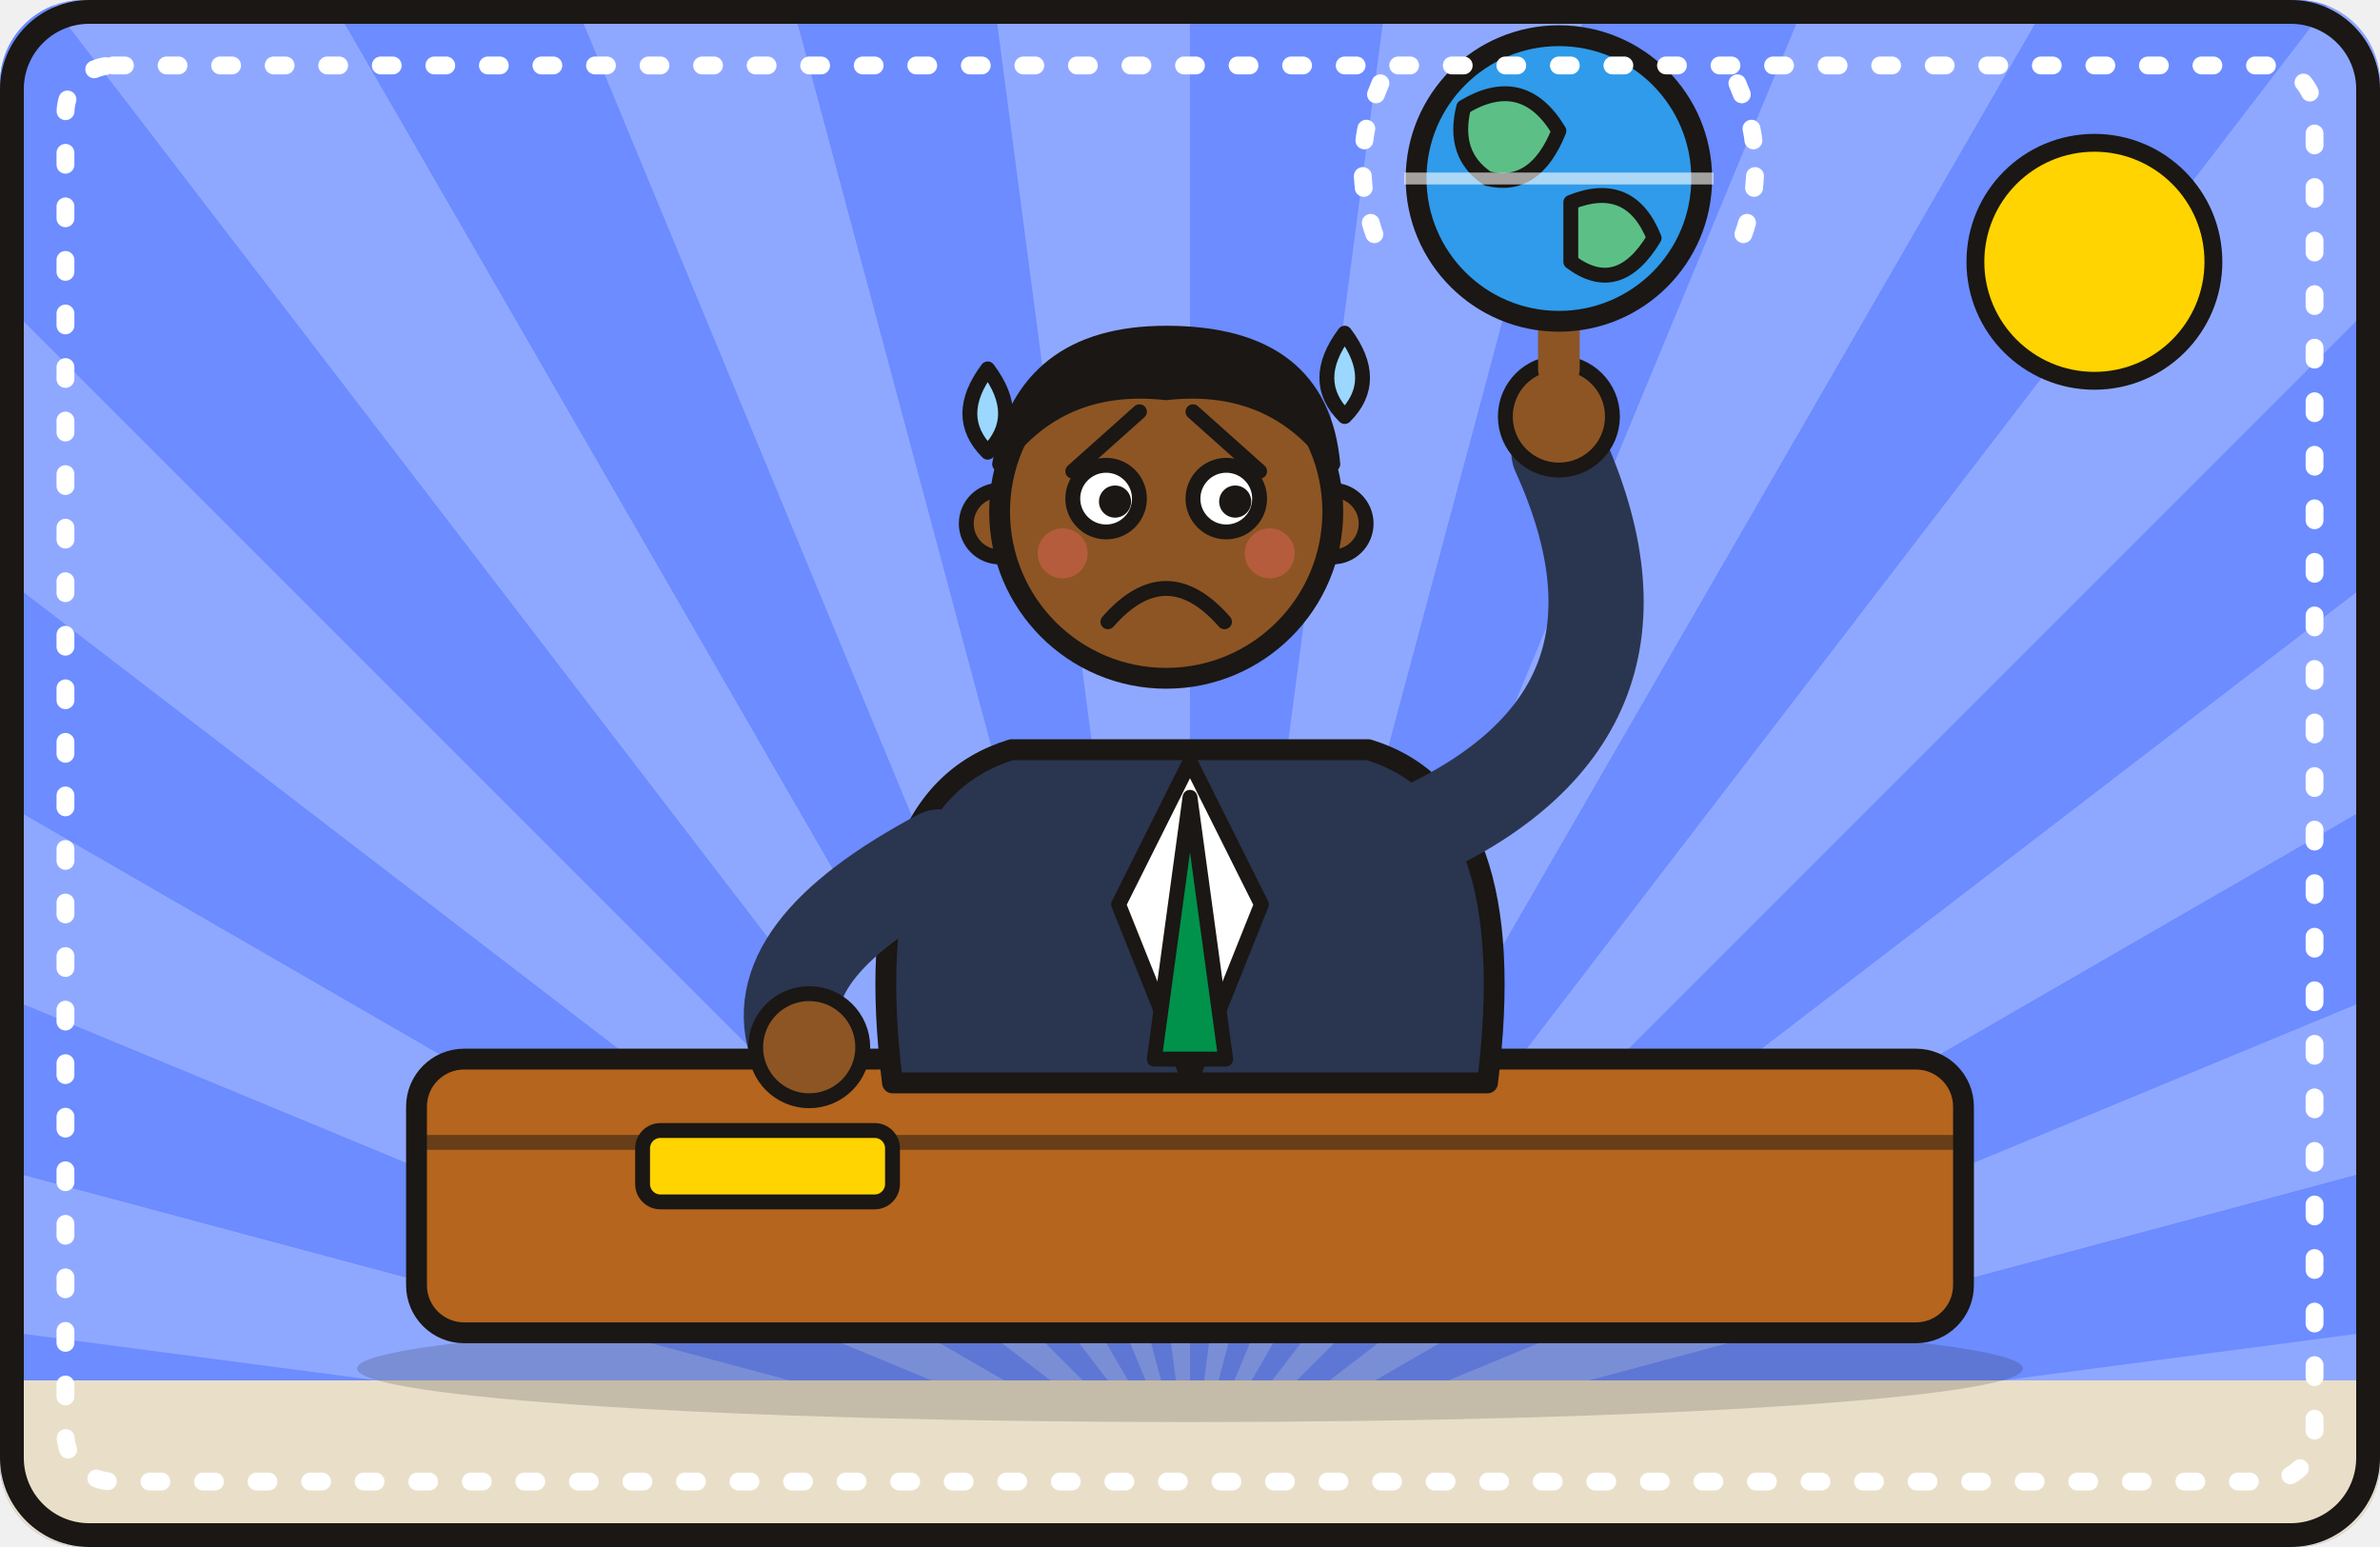
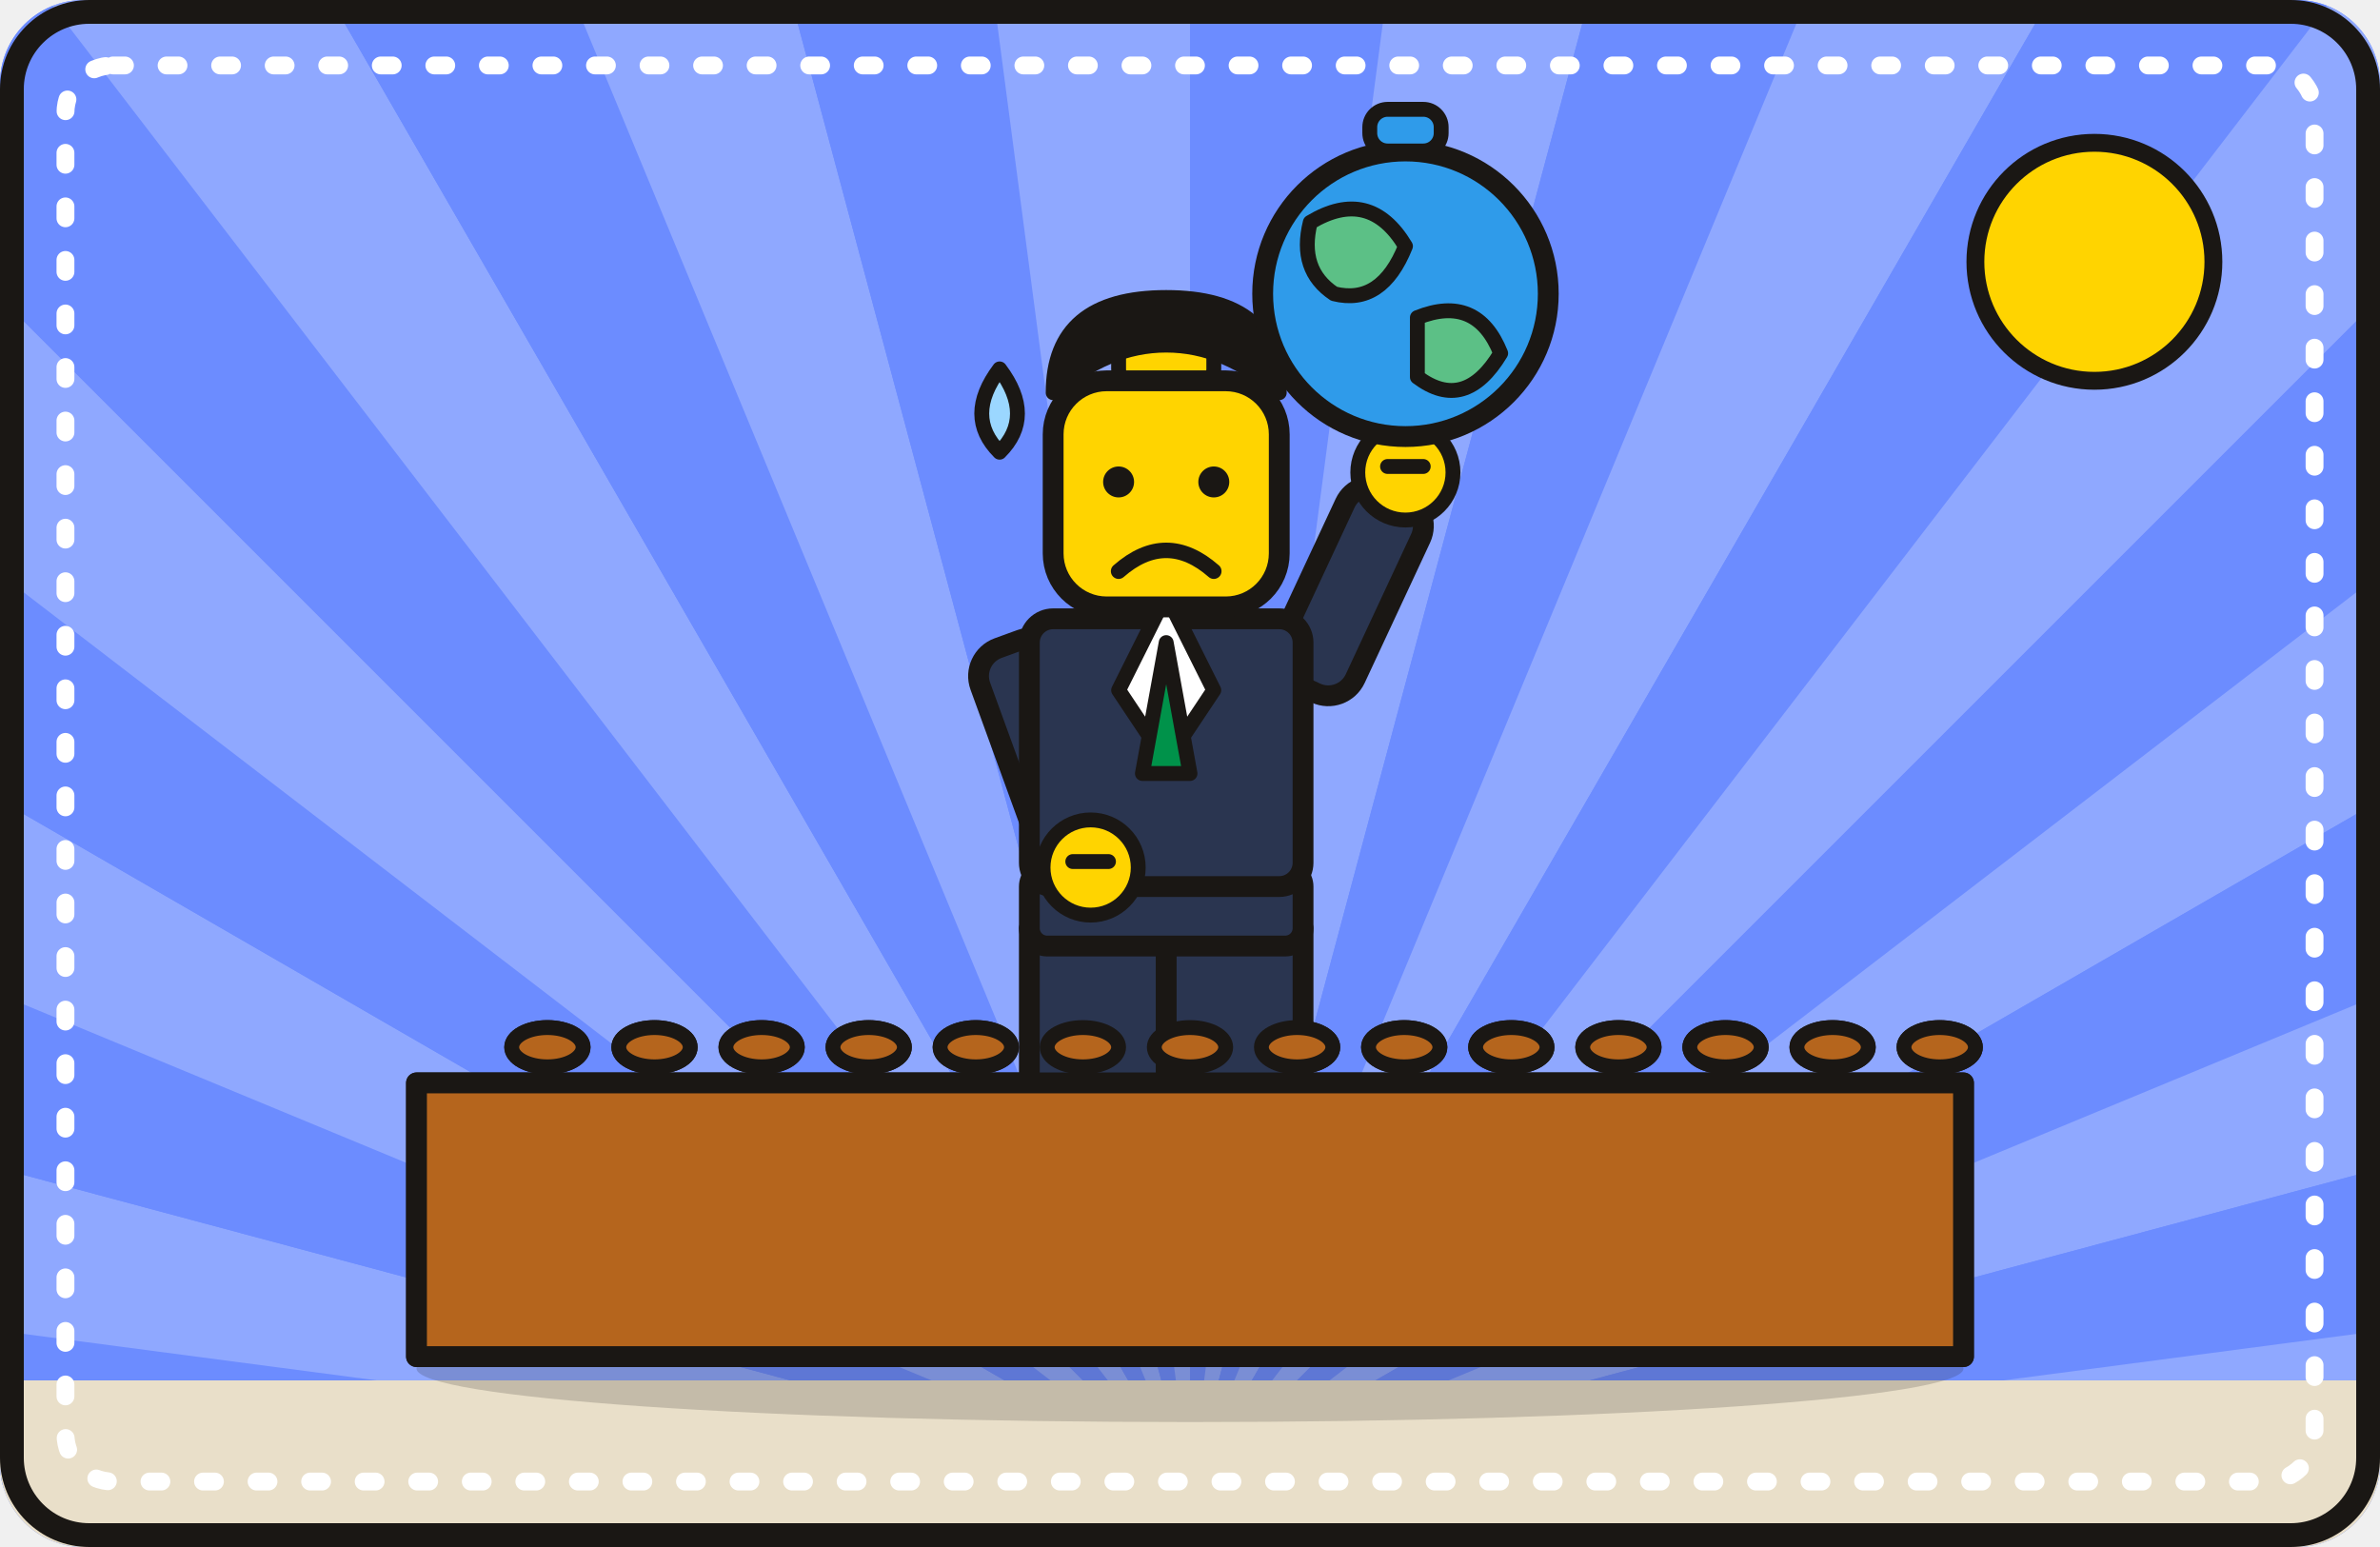
<svg xmlns="http://www.w3.org/2000/svg" viewBox="0 0 400 260" role="img" aria-label="Leader balancing the world illustration">
  <defs>
    <clipPath id="c">
      <rect width="400" height="260" rx="14" />
    </clipPath>
  </defs>
  <g clip-path="url(#c)">
    <rect width="400" height="260" fill="#6C8CFF" />
    <path d="M200 250 L-320.0 250.0 L-315.6 182.1 Z" fill="#6C8CFF" />
    <path d="M200 250 L-315.6 182.1 L-302.3 115.4 Z" fill="#8FA8FF" />
    <path d="M200 250 L-302.3 115.4 L-280.4 51.0 Z" fill="#6C8CFF" />
    <path d="M200 250 L-280.4 51.0 L-250.3 -10.0 Z" fill="#8FA8FF" />
    <path d="M200 250 L-250.3 -10.0 L-212.5 -66.6 Z" fill="#6C8CFF" />
    <path d="M200 250 L-212.5 -66.6 L-167.7 -117.7 Z" fill="#8FA8FF" />
    <path d="M200 250 L-167.7 -117.7 L-116.6 -162.5 Z" fill="#6C8CFF" />
    <path d="M200 250 L-116.6 -162.5 L-60.0 -200.3 Z" fill="#8FA8FF" />
    <path d="M200 250 L-60.0 -200.3 L1.0 -230.4 Z" fill="#6C8CFF" />
    <path d="M200 250 L1.0 -230.4 L65.4 -252.3 Z" fill="#8FA8FF" />
    <path d="M200 250 L65.4 -252.3 L132.1 -265.6 Z" fill="#6C8CFF" />
    <path d="M200 250 L132.1 -265.6 L200.0 -270.0 Z" fill="#8FA8FF" />
    <path d="M200 250 L200.0 -270.0 L267.9 -265.6 Z" fill="#6C8CFF" />
    <path d="M200 250 L267.9 -265.6 L334.6 -252.3 Z" fill="#8FA8FF" />
    <path d="M200 250 L334.6 -252.3 L399.0 -230.4 Z" fill="#6C8CFF" />
    <path d="M200 250 L399.0 -230.4 L460.0 -200.3 Z" fill="#8FA8FF" />
    <path d="M200 250 L460.0 -200.3 L516.6 -162.5 Z" fill="#6C8CFF" />
    <path d="M200 250 L516.6 -162.5 L567.7 -117.7 Z" fill="#8FA8FF" />
    <path d="M200 250 L567.7 -117.7 L612.5 -66.6 Z" fill="#6C8CFF" />
    <path d="M200 250 L612.5 -66.6 L650.3 -10.0 Z" fill="#8FA8FF" />
    <path d="M200 250 L650.3 -10.0 L680.4 51.0 Z" fill="#6C8CFF" />
    <path d="M200 250 L680.4 51.0 L702.3 115.4 Z" fill="#8FA8FF" />
    <path d="M200 250 L702.3 115.4 L715.6 182.1 Z" fill="#6C8CFF" />
    <path d="M200 250 L715.6 182.1 L720.0 250.0 Z" fill="#8FA8FF" />
    <circle cx="352" cy="44" r="20" fill="#FFD400" stroke="#1A1714" stroke-width="3" />
    <rect y="232" width="400" height="28" fill="#E9DFC9" />
-     <ellipse cx="200" cy="230" rx="140" ry="9" fill="#1A1714" opacity=".18" />
-     <rect x="70" y="178" width="260" height="46" rx="8" fill="#B5651D" stroke="#1A1714" stroke-width="3.5" stroke-linejoin="round" stroke-linecap="round" />
-     <path d="M70 192 H330" stroke="#1A1714" stroke-width="2.5" opacity=".5" />
-     <rect x="108" y="190" width="42" height="12" rx="3" fill="#FFD400" stroke="#1A1714" stroke-width="2.5" stroke-linejoin="round" stroke-linecap="round" />
-     <path d="M150 182 Q144 134 170 126 H230 Q256 134 250 182 Z" fill="#2A3550" stroke="#1A1714" stroke-width="3.5" stroke-linejoin="round" stroke-linecap="round" />
-     <path d="M200 128 L188 152 L200 182 L212 152 Z" fill="#fff" stroke="#1A1714" stroke-width="2.5" stroke-linejoin="round" stroke-linecap="round" />
-     <path d="M200 134 L194 178 H206 Z" fill="#00924A" stroke="#1A1714" stroke-width="2.5" stroke-linejoin="round" stroke-linecap="round" />
-     <path d="M238 140 Q282 120 262 76" fill="none" stroke="#2A3550" stroke-width="16" stroke-linecap="round" />
-     <circle cx="262" cy="70" r="9" fill="#8D5524" stroke="#1A1714" stroke-width="2.5" stroke-linejoin="round" stroke-linecap="round" />
-     <path d="M262 62 V52" stroke="#8D5524" stroke-width="7" stroke-linecap="round" />
-     <circle cx="262" cy="30" r="24" fill="#2F9BEA" stroke="#1A1714" stroke-width="3.5" stroke-linejoin="round" stroke-linecap="round" />
-     <path d="M246 18 q10 -6 16 4 q-4 10 -12 8 q-6 -4 -4 -12 Z M264 34 q10 -4 14 6 q-6 10 -14 4 Z" fill="#5CC086" stroke="#1A1714" stroke-width="2.5" stroke-linejoin="round" stroke-linecap="round" />
-     <path d="M236 30 H288" stroke="#fff" stroke-width="2" opacity=".6" />
-     <path d="M232 14 q-6 14 0 28 M292 14 q6 14 0 28" fill="none" stroke="#fff" stroke-width="3" stroke-linecap="round" stroke-dasharray="2 6" />
-     <circle cx="168.0" cy="88.0" r="5.6" fill="#8D5524" stroke="#1A1714" stroke-width="2.5" stroke-linejoin="round" stroke-linecap="round" />
-     <circle cx="224.0" cy="88.0" r="5.6" fill="#8D5524" stroke="#1A1714" stroke-width="2.5" stroke-linejoin="round" stroke-linecap="round" />
-     <circle cx="196" cy="86" r="28" fill="#8D5524" stroke="#1A1714" stroke-width="3.5" stroke-linejoin="round" stroke-linecap="round" />
-     <circle cx="178.6" cy="93.0" r="4.2" fill="#FF6B6B" opacity=".35" />
-     <circle cx="213.4" cy="93.0" r="4.2" fill="#FF6B6B" opacity=".35" />
-     <circle cx="185.9" cy="83.8" r="5.6" fill="#fff" stroke="#1A1714" stroke-width="2.5" stroke-linejoin="round" stroke-linecap="round" />
-     <circle cx="206.1" cy="83.8" r="5.6" fill="#fff" stroke="#1A1714" stroke-width="2.5" stroke-linejoin="round" stroke-linecap="round" />
-     <circle cx="187.4" cy="84.3" r="2.7" fill="#1A1714" />
-     <circle cx="207.6" cy="84.3" r="2.7" fill="#1A1714" />
-     <path d="M180.3 79.2 L191.5 69.2 M200.5 69.2 L211.7 79.2" fill="none" stroke="#1A1714" stroke-width="2.5" stroke-linejoin="round" stroke-linecap="round" />
-     <path d="M186.2 104.5 Q196.0 93.3 205.8 104.5" fill="none" stroke="#1A1714" stroke-width="2.5" stroke-linejoin="round" stroke-linecap="round" />
-     <path d="M168 78 Q172 56 196 56 Q222 56 224 78 Q214 64 196 66 Q178 64 168 78 Z" fill="#1A1714" stroke="#1A1714" stroke-width="2.5" stroke-linejoin="round" stroke-linecap="round" />
-     <path d="M166 62 q-6 8 0 14 q6 -6 0 -14 Z M226 56 q-6 8 0 14 q6 -6 0 -14 Z" fill="#9BD7FF" stroke="#1A1714" stroke-width="2.5" stroke-linejoin="round" stroke-linecap="round" />
-     <path d="M158 144 Q128 160 134 176" fill="none" stroke="#2A3550" stroke-width="16" stroke-linecap="round" />
-     <circle cx="136" cy="176" r="9" fill="#8D5524" stroke="#1A1714" stroke-width="2.5" stroke-linejoin="round" stroke-linecap="round" />
+     <ellipse cx="200" cy="230" rx="130" ry="9" fill="#1A1714" opacity=".18" />
+     <rect x="70" y="182" width="260" height="46" fill="#B5651D" stroke="#1A1714" stroke-width="3.5" stroke-linejoin="round" stroke-linecap="round" />
+     <ellipse cx="92" cy="176" rx="6" ry="3.3" fill="#B5651D" stroke="#1A1714" stroke-width="2.5" stroke-linejoin="round" stroke-linecap="round" opacity="1" />
+     <ellipse cx="110" cy="176" rx="6" ry="3.3" fill="#B5651D" stroke="#1A1714" stroke-width="2.5" stroke-linejoin="round" stroke-linecap="round" opacity="1" />
+     <ellipse cx="128" cy="176" rx="6" ry="3.3" fill="#B5651D" stroke="#1A1714" stroke-width="2.5" stroke-linejoin="round" stroke-linecap="round" opacity="1" />
+     <ellipse cx="146" cy="176" rx="6" ry="3.3" fill="#B5651D" stroke="#1A1714" stroke-width="2.5" stroke-linejoin="round" stroke-linecap="round" opacity="1" />
+     <ellipse cx="164" cy="176" rx="6" ry="3.3" fill="#B5651D" stroke="#1A1714" stroke-width="2.5" stroke-linejoin="round" stroke-linecap="round" opacity="1" />
+     <ellipse cx="182" cy="176" rx="6" ry="3.3" fill="#B5651D" stroke="#1A1714" stroke-width="2.5" stroke-linejoin="round" stroke-linecap="round" opacity="1" />
+     <ellipse cx="200" cy="176" rx="6" ry="3.3" fill="#B5651D" stroke="#1A1714" stroke-width="2.5" stroke-linejoin="round" stroke-linecap="round" opacity="1" />
+     <ellipse cx="218" cy="176" rx="6" ry="3.3" fill="#B5651D" stroke="#1A1714" stroke-width="2.5" stroke-linejoin="round" stroke-linecap="round" opacity="1" />
+     <ellipse cx="236" cy="176" rx="6" ry="3.3" fill="#B5651D" stroke="#1A1714" stroke-width="2.5" stroke-linejoin="round" stroke-linecap="round" opacity="1" />
+     <ellipse cx="254" cy="176" rx="6" ry="3.3" fill="#B5651D" stroke="#1A1714" stroke-width="2.5" stroke-linejoin="round" stroke-linecap="round" opacity="1" />
+     <ellipse cx="272" cy="176" rx="6" ry="3.3" fill="#B5651D" stroke="#1A1714" stroke-width="2.5" stroke-linejoin="round" stroke-linecap="round" opacity="1" />
+     <ellipse cx="290" cy="176" rx="6" ry="3.3" fill="#B5651D" stroke="#1A1714" stroke-width="2.5" stroke-linejoin="round" stroke-linecap="round" opacity="1" />
+     <ellipse cx="308" cy="176" rx="6" ry="3.3" fill="#B5651D" stroke="#1A1714" stroke-width="2.5" stroke-linejoin="round" stroke-linecap="round" opacity="1" />
+     <ellipse cx="326" cy="176" rx="6" ry="3.3" fill="#B5651D" stroke="#1A1714" stroke-width="2.5" stroke-linejoin="round" stroke-linecap="round" opacity="1" />
+     <rect x="173" y="156" width="23" height="34" fill="#2A3550" stroke="#1A1714" stroke-width="3.5" stroke-linejoin="round" stroke-linecap="round" />
+     <rect x="196" y="156" width="23" height="34" fill="#2A3550" stroke="#1A1714" stroke-width="3.5" stroke-linejoin="round" stroke-linecap="round" />
+     <rect x="173" y="146" width="46" height="13" rx="3" fill="#2A3550" stroke="#1A1714" stroke-width="3.5" stroke-linejoin="round" stroke-linecap="round" />
+     <g transform="rotate(-20 171 112)">
+       <rect x="164" y="108" width="14" height="36" rx="5" fill="#2A3550" stroke="#1A1714" stroke-width="3.5" stroke-linejoin="round" stroke-linecap="round" />
+     </g>
+     <g transform="rotate(-155 221 112)">
+       <rect x="214" y="108" width="14" height="36" rx="5" fill="#2A3550" stroke="#1A1714" stroke-width="3.5" stroke-linejoin="round" stroke-linecap="round" />
+     </g>
+     <rect x="173" y="104" width="46" height="45" rx="4" fill="#2A3550" stroke="#1A1714" stroke-width="3.5" stroke-linejoin="round" stroke-linecap="round" />
+     <path d="M196 100 L188 116 L196 128 L204 116 Z" fill="#fff" stroke="#1A1714" stroke-width="2.5" stroke-linejoin="round" stroke-linecap="round" />
+     <path d="M196 108 L192 130 H200 Z" fill="#00924A" stroke="#1A1714" stroke-width="2.5" stroke-linejoin="round" stroke-linecap="round" />
+     <circle cx="183.3" cy="145.8" r="8" fill="#FFD400" stroke="#1A1714" stroke-width="2.5" stroke-linejoin="round" stroke-linecap="round" />
+     <path d="M180.3 144.8 h6" stroke="#1A1714" stroke-width="2.5" stroke-linecap="round" />
+     <circle cx="236.2" cy="79.4" r="8" fill="#FFD400" stroke="#1A1714" stroke-width="2.5" stroke-linejoin="round" stroke-linecap="round" />
+     <path d="M233.2 78.4 h6" stroke="#1A1714" stroke-width="2.5" stroke-linecap="round" />
+     <rect x="188" y="56" width="16" height="9" rx="3" fill="#FFD400" stroke="#1A1714" stroke-width="2.5" stroke-linejoin="round" stroke-linecap="round" />
+     <rect x="177" y="64" width="38" height="38" rx="9" fill="#FFD400" stroke="#1A1714" stroke-width="3.5" stroke-linejoin="round" stroke-linecap="round" />
+     <circle cx="188" cy="81" r="2.6" fill="#1A1714" />
+     <circle cx="204" cy="81" r="2.6" fill="#1A1714" />
+     <path d="M188 96 Q196 89 204 96" fill="none" stroke="#1A1714" stroke-width="2.6" stroke-linecap="round" />
+     <path d="M177 66 Q177 50 196 50 Q215 50 215 66 Q206 58 196 58 Q186 58 177 66 Z" fill="#1A1714" stroke="#1A1714" stroke-width="2.5" stroke-linejoin="round" stroke-linecap="round" />
+     <rect x="70" y="182" width="260" height="46" fill="#B5651D" stroke="#1A1714" stroke-width="3.5" stroke-linejoin="round" stroke-linecap="round" />
+     <ellipse cx="92" cy="176" rx="6" ry="3.3" fill="#B5651D" stroke="#1A1714" stroke-width="2.5" stroke-linejoin="round" stroke-linecap="round" opacity="1" />
+     <ellipse cx="110" cy="176" rx="6" ry="3.3" fill="#B5651D" stroke="#1A1714" stroke-width="2.5" stroke-linejoin="round" stroke-linecap="round" opacity="1" />
+     <ellipse cx="128" cy="176" rx="6" ry="3.3" fill="#B5651D" stroke="#1A1714" stroke-width="2.5" stroke-linejoin="round" stroke-linecap="round" opacity="1" />
+     <ellipse cx="146" cy="176" rx="6" ry="3.3" fill="#B5651D" stroke="#1A1714" stroke-width="2.5" stroke-linejoin="round" stroke-linecap="round" opacity="1" />
+     <ellipse cx="164" cy="176" rx="6" ry="3.3" fill="#B5651D" stroke="#1A1714" stroke-width="2.5" stroke-linejoin="round" stroke-linecap="round" opacity="1" />
+     <ellipse cx="182" cy="176" rx="6" ry="3.3" fill="#B5651D" stroke="#1A1714" stroke-width="2.5" stroke-linejoin="round" stroke-linecap="round" opacity="1" />
+     <ellipse cx="200" cy="176" rx="6" ry="3.3" fill="#B5651D" stroke="#1A1714" stroke-width="2.5" stroke-linejoin="round" stroke-linecap="round" opacity="1" />
+     <ellipse cx="218" cy="176" rx="6" ry="3.3" fill="#B5651D" stroke="#1A1714" stroke-width="2.5" stroke-linejoin="round" stroke-linecap="round" opacity="1" />
+     <ellipse cx="236" cy="176" rx="6" ry="3.3" fill="#B5651D" stroke="#1A1714" stroke-width="2.5" stroke-linejoin="round" stroke-linecap="round" opacity="1" />
+     <ellipse cx="254" cy="176" rx="6" ry="3.3" fill="#B5651D" stroke="#1A1714" stroke-width="2.5" stroke-linejoin="round" stroke-linecap="round" opacity="1" />
+     <ellipse cx="272" cy="176" rx="6" ry="3.3" fill="#B5651D" stroke="#1A1714" stroke-width="2.5" stroke-linejoin="round" stroke-linecap="round" opacity="1" />
+     <ellipse cx="290" cy="176" rx="6" ry="3.3" fill="#B5651D" stroke="#1A1714" stroke-width="2.5" stroke-linejoin="round" stroke-linecap="round" opacity="1" />
+     <ellipse cx="308" cy="176" rx="6" ry="3.3" fill="#B5651D" stroke="#1A1714" stroke-width="2.5" stroke-linejoin="round" stroke-linecap="round" opacity="1" />
+     <ellipse cx="326" cy="176" rx="6" ry="3.3" fill="#B5651D" stroke="#1A1714" stroke-width="2.5" stroke-linejoin="round" stroke-linecap="round" opacity="1" />
+     <path d="M168 62 q-6 8 0 14 q6 -6 0 -14 Z M226 56 q-6 8 0 14 q6 -6 0 -14 Z" fill="#9BD7FF" stroke="#1A1714" stroke-width="2.5" stroke-linejoin="round" stroke-linecap="round" />
+     <circle cx="236.214" cy="49.373" r="24" fill="#2F9BEA" stroke="#1A1714" stroke-width="3.5" stroke-linejoin="round" stroke-linecap="round" />
+     <path d="M220.214 37.373 q10 -6 16 4 q-4 10 -12 8 q-6 -4 -4 -12 Z M238.214 53.373 q10 -4 14 6 q-6 10 -14 4 Z" fill="#5CC086" stroke="#1A1714" stroke-width="2.5" stroke-linejoin="round" stroke-linecap="round" />
+     <rect x="230.214" y="18.373" width="12" height="7" rx="3" fill="#2F9BEA" stroke="#1A1714" stroke-width="2.5" stroke-linejoin="round" stroke-linecap="round" />
  </g>
  <rect x="2" y="2" width="396" height="256" rx="13" fill="none" stroke="#1A1714" stroke-width="4" />
  <rect x="11" y="11" width="378" height="238" rx="8" fill="none" stroke="#FFFFFF" stroke-width="3" stroke-dasharray="2 7" stroke-linecap="round" />
</svg>
